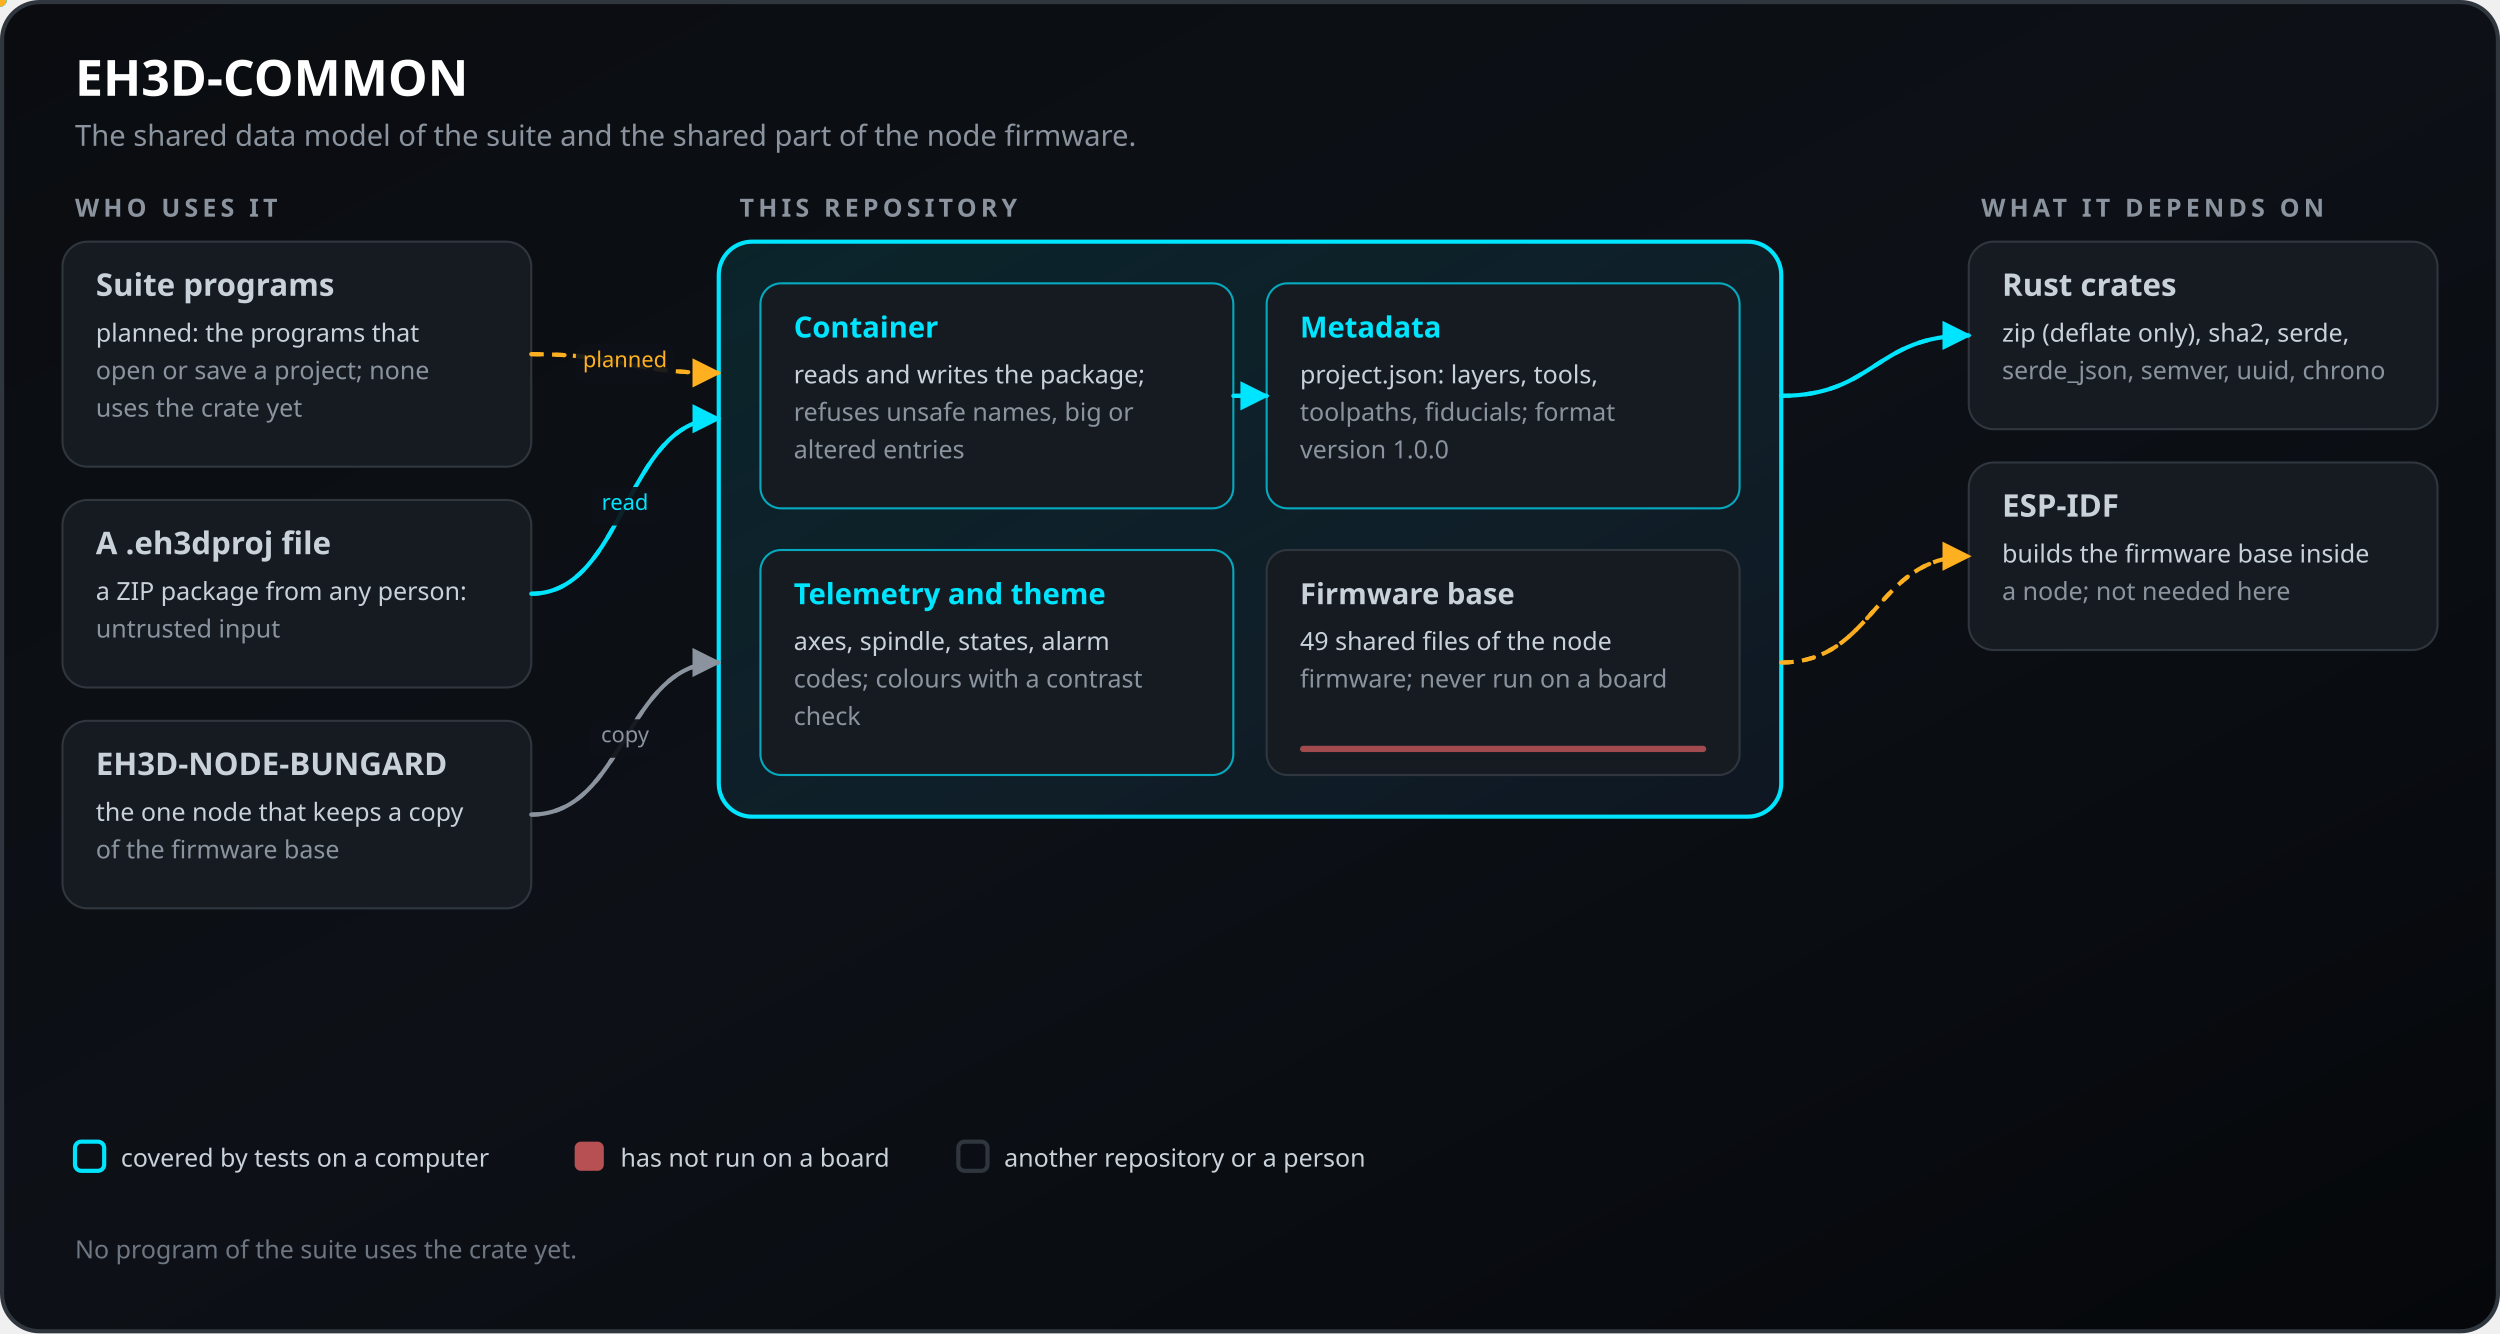
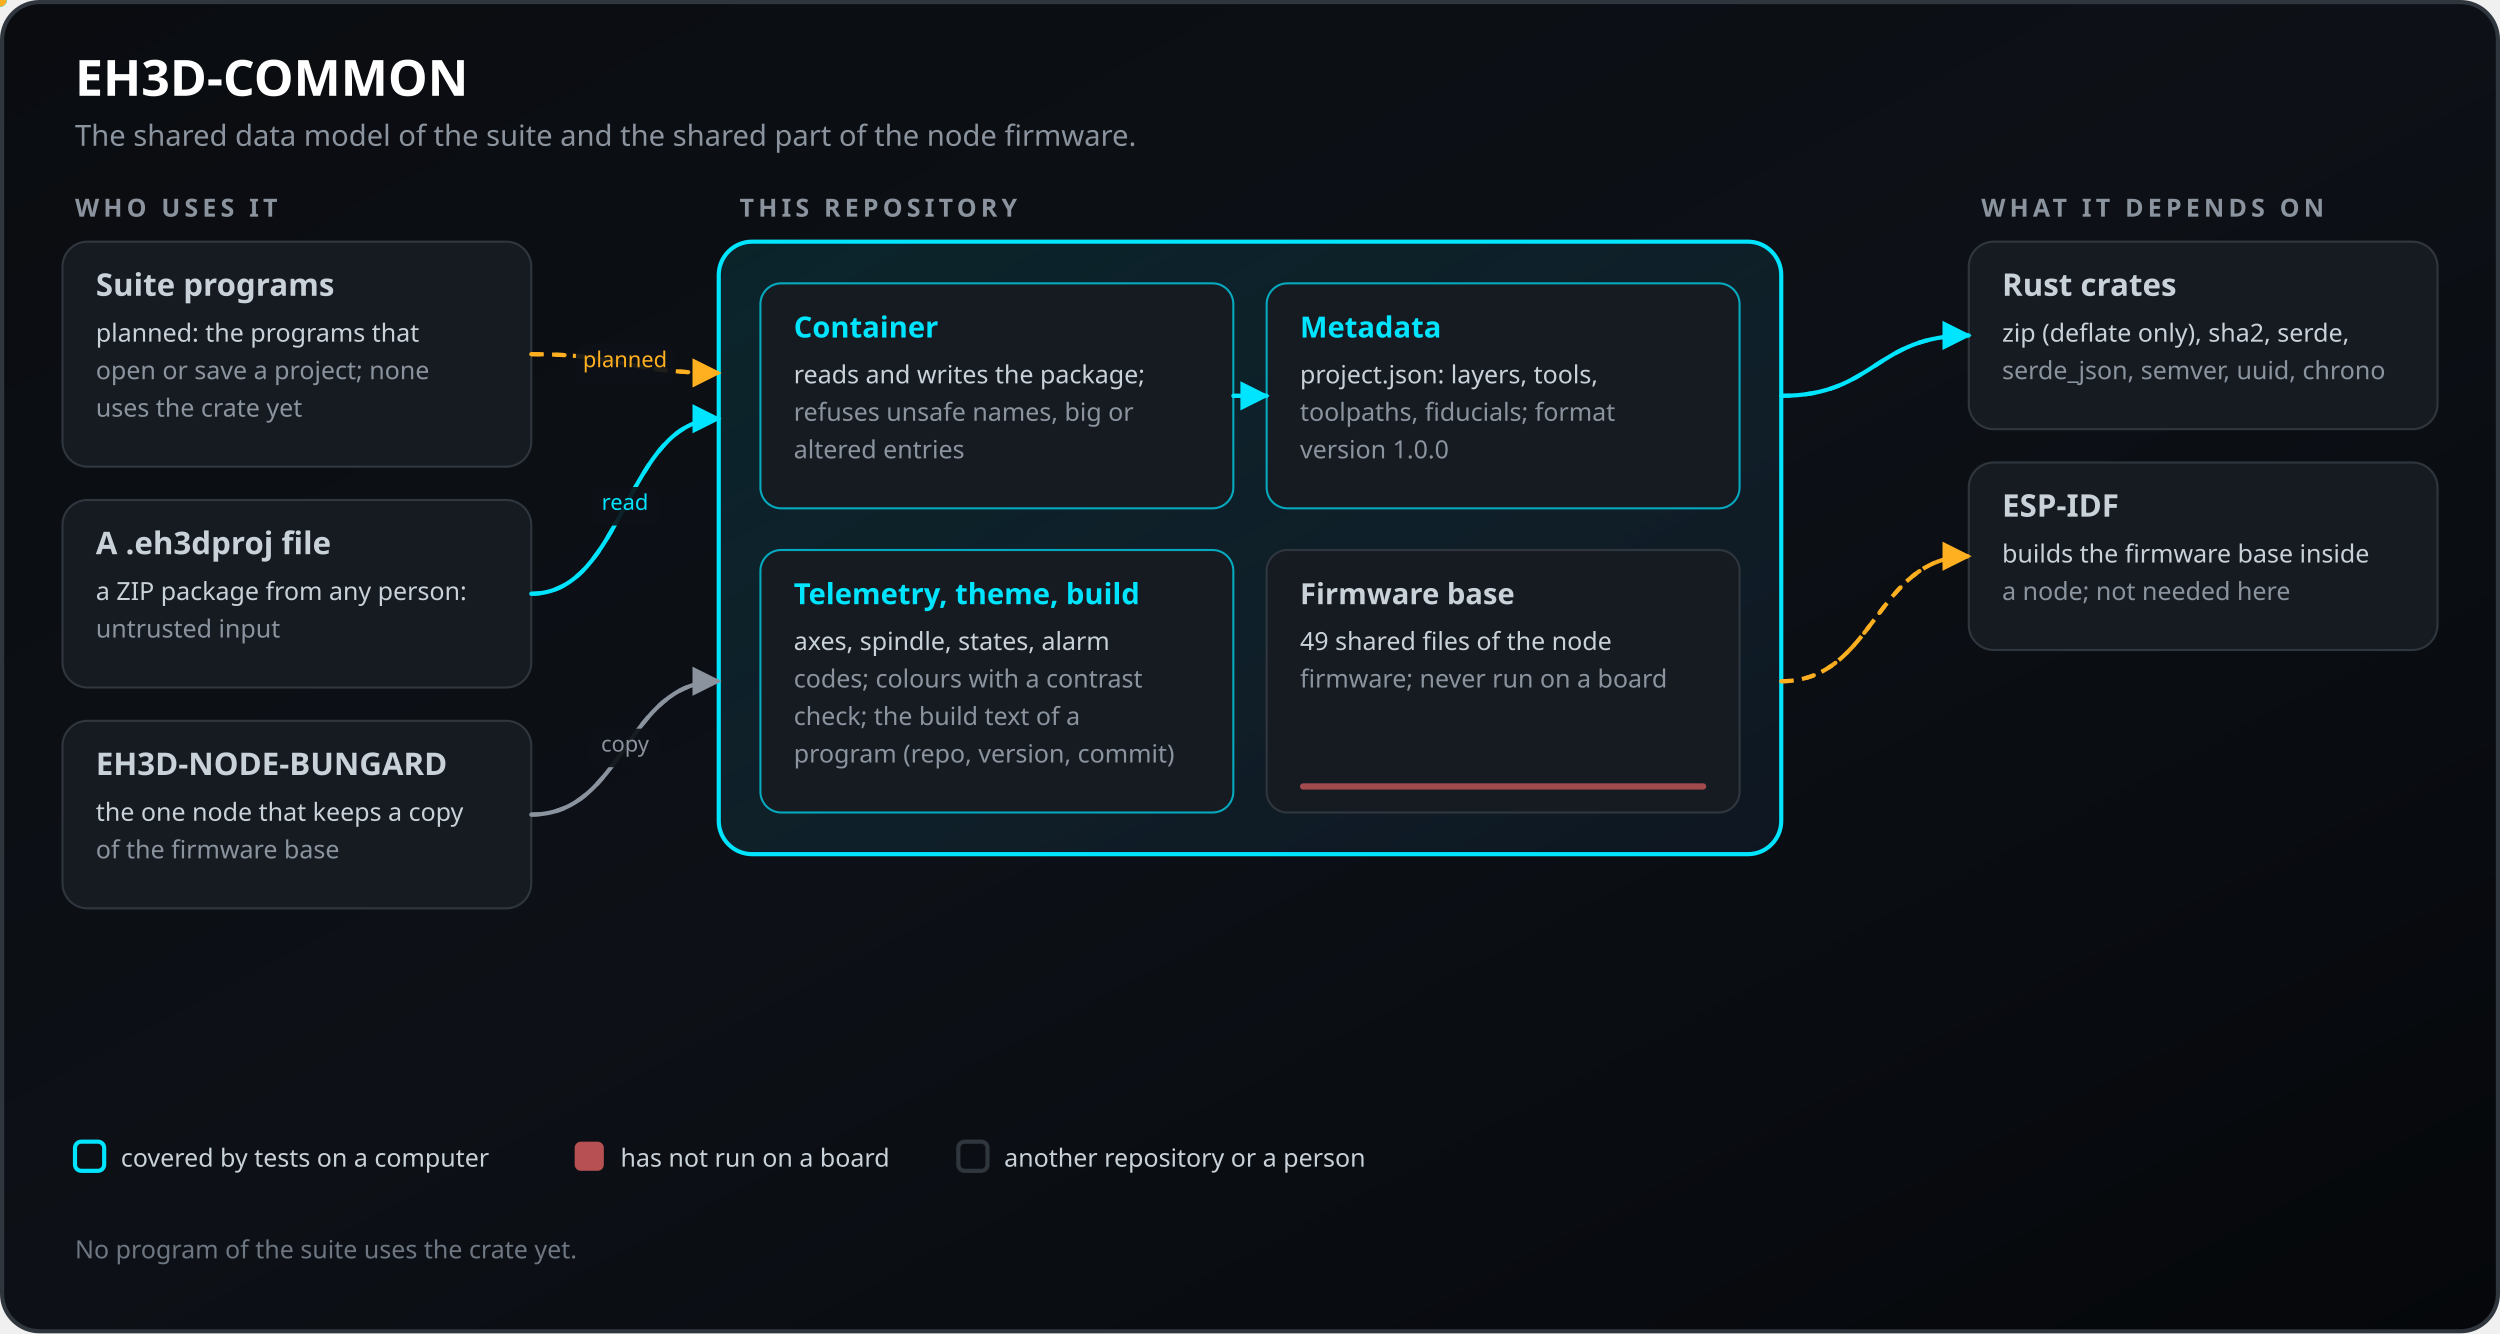
<svg xmlns="http://www.w3.org/2000/svg" viewBox="0 0 1200 640" width="1200" height="640" role="img" aria-labelledby="t d" font-family="'Segoe UI','Noto Sans','Noto Sans CJK SC','Microsoft YaHei','Yu Gothic','Helvetica Neue',Helvetica,Arial,sans-serif">
  <defs>
    <linearGradient id="bg" x1="0" y1="0" x2="1" y2="1">
      <stop offset="0" stop-color="#0A0C10" />
      <stop offset="0.5" stop-color="#0D1117" />
      <stop offset="1" stop-color="#05070A" />
    </linearGradient>
    <linearGradient id="card" x1="0" y1="0" x2="1" y2="1">
      <stop offset="0" stop-color="#121821" />
      <stop offset="1" stop-color="#0B0F15" />
    </linearGradient>
    <linearGradient id="line" x1="0" y1="0" x2="1" y2="0">
      <stop offset="0" stop-color="#00E5FF" />
      <stop offset="1" stop-color="#FF0055" />
    </linearGradient>
    <filter id="glow" x="-50%" y="-50%" width="200%" height="200%">
      <feGaussianBlur stdDeviation="3" result="b" />
      <feMerge>
        <feMergeNode in="b" />
        <feMergeNode in="SourceGraphic" />
      </feMerge>
    </filter>
    <linearGradient id="svc" x1="0" y1="0" x2="1" y2="1">
      <stop offset="0" stop-color="#00E5FF" stop-opacity="0.10" />
      <stop offset="1" stop-color="#4DA3FF" stop-opacity="0.06" />
    </linearGradient>
    <marker id="m00E5FF" viewBox="0 0 10 10" refX="9" refY="5" markerWidth="7" markerHeight="7" orient="auto-start-reverse">
      <path d="M0 0L10 5L0 10z" fill="#00E5FF" />
    </marker>
    <marker id="mC9D1D9" viewBox="0 0 10 10" refX="9" refY="5" markerWidth="7" markerHeight="7" orient="auto-start-reverse">
      <path d="M0 0L10 5L0 10z" fill="#C9D1D9" />
    </marker>
    <marker id="mFFB020" viewBox="0 0 10 10" refX="9" refY="5" markerWidth="7" markerHeight="7" orient="auto-start-reverse">
      <path d="M0 0L10 5L0 10z" fill="#FFB020" />
    </marker>
    <marker id="m30363D" viewBox="0 0 10 10" refX="9" refY="5" markerWidth="7" markerHeight="7" orient="auto-start-reverse">
      <path d="M0 0L10 5L0 10z" fill="#8B949E" />
    </marker>
  </defs>
  <rect x="1" y="1" width="1198" height="638" rx="18" fill="url(#bg)" stroke="#30363D" stroke-width="2" />
  <text x="36" y="46" font-family="'Segoe UI','Noto Sans','Noto Sans CJK SC','Microsoft YaHei','Yu Gothic','Helvetica Neue',Helvetica,Arial,sans-serif" font-size="24" font-weight="700" fill="#FFFFFF" text-anchor="start">EH3D-COMMON</text>
  <text x="36" y="70" font-family="'Segoe UI','Noto Sans','Noto Sans CJK SC','Microsoft YaHei','Yu Gothic','Helvetica Neue',Helvetica,Arial,sans-serif" font-size="14" font-weight="400" fill="#8B949E" text-anchor="start">The shared data model of the suite and the shared part of the node firmware.</text>
  <text x="36" y="104" font-family="'Segoe UI','Noto Sans','Noto Sans CJK SC','Microsoft YaHei','Yu Gothic','Helvetica Neue',Helvetica,Arial,sans-serif" font-size="12" font-weight="700" fill="#8B949E" text-anchor="start" letter-spacing="2">WHO USES IT</text>
  <text x="355" y="104" font-family="'Segoe UI','Noto Sans','Noto Sans CJK SC','Microsoft YaHei','Yu Gothic','Helvetica Neue',Helvetica,Arial,sans-serif" font-size="12" font-weight="700" fill="#8B949E" text-anchor="start" letter-spacing="2">THIS REPOSITORY</text>
  <text x="951" y="104" font-family="'Segoe UI','Noto Sans','Noto Sans CJK SC','Microsoft YaHei','Yu Gothic','Helvetica Neue',Helvetica,Arial,sans-serif" font-size="12" font-weight="700" fill="#8B949E" text-anchor="start" letter-spacing="2">WHAT IT DEPENDS ON</text>
-   <rect x="345" y="116" width="510" height="276" rx="16" fill="url(#svc)" stroke="#00E5FF" stroke-width="2">
+   <rect x="345" y="116" width="510" height="294" rx="16" fill="url(#svc)" stroke="#00E5FF" stroke-width="2">
    <animate attributeName="stroke-opacity" values="0.55;1;0.55" dur="4s" repeatCount="indefinite" />
  </rect>
  <rect x="30" y="116" width="225" height="108" rx="12" fill="#161B22" stroke="#30363D" stroke-width="1" />
  <text x="46" y="142" font-family="'Segoe UI','Noto Sans','Noto Sans CJK SC','Microsoft YaHei','Yu Gothic','Helvetica Neue',Helvetica,Arial,sans-serif" font-size="15" font-weight="700" fill="#C9D1D9" text-anchor="start">Suite programs</text>
  <text x="46" y="164" font-family="'Segoe UI','Noto Sans','Noto Sans CJK SC','Microsoft YaHei','Yu Gothic','Helvetica Neue',Helvetica,Arial,sans-serif" font-size="12" font-weight="400" fill="#C9D1D9" text-anchor="start">planned: the programs that</text>
  <text x="46" y="182" font-family="'Segoe UI','Noto Sans','Noto Sans CJK SC','Microsoft YaHei','Yu Gothic','Helvetica Neue',Helvetica,Arial,sans-serif" font-size="12" font-weight="400" fill="#8B949E" text-anchor="start">open or save a project; none</text>
  <text x="46" y="200" font-family="'Segoe UI','Noto Sans','Noto Sans CJK SC','Microsoft YaHei','Yu Gothic','Helvetica Neue',Helvetica,Arial,sans-serif" font-size="12" font-weight="400" fill="#8B949E" text-anchor="start">uses the crate yet</text>
  <rect x="30" y="240" width="225" height="90" rx="12" fill="#161B22" stroke="#30363D" stroke-width="1" />
  <text x="46" y="266" font-family="'Segoe UI','Noto Sans','Noto Sans CJK SC','Microsoft YaHei','Yu Gothic','Helvetica Neue',Helvetica,Arial,sans-serif" font-size="15" font-weight="700" fill="#C9D1D9" text-anchor="start">A .eh3dproj file</text>
  <text x="46" y="288" font-family="'Segoe UI','Noto Sans','Noto Sans CJK SC','Microsoft YaHei','Yu Gothic','Helvetica Neue',Helvetica,Arial,sans-serif" font-size="12" font-weight="400" fill="#C9D1D9" text-anchor="start">a ZIP package from any person:</text>
  <text x="46" y="306" font-family="'Segoe UI','Noto Sans','Noto Sans CJK SC','Microsoft YaHei','Yu Gothic','Helvetica Neue',Helvetica,Arial,sans-serif" font-size="12" font-weight="400" fill="#8B949E" text-anchor="start">untrusted input</text>
  <rect x="30" y="346" width="225" height="90" rx="12" fill="#161B22" stroke="#30363D" stroke-width="1" />
  <text x="46" y="372" font-family="'Segoe UI','Noto Sans','Noto Sans CJK SC','Microsoft YaHei','Yu Gothic','Helvetica Neue',Helvetica,Arial,sans-serif" font-size="15" font-weight="700" fill="#C9D1D9" text-anchor="start">EH3D-NODE-BUNGARD</text>
  <text x="46" y="394" font-family="'Segoe UI','Noto Sans','Noto Sans CJK SC','Microsoft YaHei','Yu Gothic','Helvetica Neue',Helvetica,Arial,sans-serif" font-size="12" font-weight="400" fill="#C9D1D9" text-anchor="start">the one node that keeps a copy</text>
  <text x="46" y="412" font-family="'Segoe UI','Noto Sans','Noto Sans CJK SC','Microsoft YaHei','Yu Gothic','Helvetica Neue',Helvetica,Arial,sans-serif" font-size="12" font-weight="400" fill="#8B949E" text-anchor="start">of the firmware base</text>
  <rect x="365" y="136" width="227" height="108" rx="10" fill="#161B22" stroke="#00E5FF" stroke-width="1" stroke-opacity="0.7">
    <animate attributeName="stroke-opacity" values="0.45;1;0.45;0.45" keyTimes="0;0.08;0.2;1" dur="6s" begin="0s" repeatCount="indefinite" />
    <animate attributeName="stroke-width" values="1;2.4;1;1" keyTimes="0;0.08;0.2;1" dur="6s" begin="0s" repeatCount="indefinite" />
  </rect>
  <text x="381" y="162" font-family="'Segoe UI','Noto Sans','Noto Sans CJK SC','Microsoft YaHei','Yu Gothic','Helvetica Neue',Helvetica,Arial,sans-serif" font-size="14" font-weight="700" fill="#00E5FF" text-anchor="start">Container</text>
  <text x="381" y="184" font-family="'Segoe UI','Noto Sans','Noto Sans CJK SC','Microsoft YaHei','Yu Gothic','Helvetica Neue',Helvetica,Arial,sans-serif" font-size="12" font-weight="400" fill="#C9D1D9" text-anchor="start">reads and writes the package;</text>
  <text x="381" y="202" font-family="'Segoe UI','Noto Sans','Noto Sans CJK SC','Microsoft YaHei','Yu Gothic','Helvetica Neue',Helvetica,Arial,sans-serif" font-size="12" font-weight="400" fill="#8B949E" text-anchor="start">refuses unsafe names, big or</text>
  <text x="381" y="220" font-family="'Segoe UI','Noto Sans','Noto Sans CJK SC','Microsoft YaHei','Yu Gothic','Helvetica Neue',Helvetica,Arial,sans-serif" font-size="12" font-weight="400" fill="#8B949E" text-anchor="start">altered entries</text>
  <rect x="608" y="136" width="227" height="108" rx="10" fill="#161B22" stroke="#00E5FF" stroke-width="1" stroke-opacity="0.7">
    <animate attributeName="stroke-opacity" values="0.45;1;0.45;0.45" keyTimes="0;0.08;0.2;1" dur="6s" begin="1s" repeatCount="indefinite" />
    <animate attributeName="stroke-width" values="1;2.4;1;1" keyTimes="0;0.08;0.2;1" dur="6s" begin="1s" repeatCount="indefinite" />
  </rect>
  <text x="624" y="162" font-family="'Segoe UI','Noto Sans','Noto Sans CJK SC','Microsoft YaHei','Yu Gothic','Helvetica Neue',Helvetica,Arial,sans-serif" font-size="14" font-weight="700" fill="#00E5FF" text-anchor="start">Metadata</text>
  <text x="624" y="184" font-family="'Segoe UI','Noto Sans','Noto Sans CJK SC','Microsoft YaHei','Yu Gothic','Helvetica Neue',Helvetica,Arial,sans-serif" font-size="12" font-weight="400" fill="#C9D1D9" text-anchor="start">project.json: layers, tools,</text>
  <text x="624" y="202" font-family="'Segoe UI','Noto Sans','Noto Sans CJK SC','Microsoft YaHei','Yu Gothic','Helvetica Neue',Helvetica,Arial,sans-serif" font-size="12" font-weight="400" fill="#8B949E" text-anchor="start">toolpaths, fiducials; format</text>
  <text x="624" y="220" font-family="'Segoe UI','Noto Sans','Noto Sans CJK SC','Microsoft YaHei','Yu Gothic','Helvetica Neue',Helvetica,Arial,sans-serif" font-size="12" font-weight="400" fill="#8B949E" text-anchor="start">version 1.0.0</text>
-   <rect x="365" y="264" width="227" height="108" rx="10" fill="#161B22" stroke="#00E5FF" stroke-width="1" stroke-opacity="0.7">
+   <rect x="365" y="264" width="227" height="126" rx="10" fill="#161B22" stroke="#00E5FF" stroke-width="1" stroke-opacity="0.7">
    <animate attributeName="stroke-opacity" values="0.45;1;0.45;0.45" keyTimes="0;0.08;0.2;1" dur="6s" begin="2s" repeatCount="indefinite" />
    <animate attributeName="stroke-width" values="1;2.4;1;1" keyTimes="0;0.08;0.2;1" dur="6s" begin="2s" repeatCount="indefinite" />
  </rect>
-   <text x="381" y="290" font-family="'Segoe UI','Noto Sans','Noto Sans CJK SC','Microsoft YaHei','Yu Gothic','Helvetica Neue',Helvetica,Arial,sans-serif" font-size="14" font-weight="700" fill="#00E5FF" text-anchor="start">Telemetry and theme</text>
+   <text x="381" y="290" font-family="'Segoe UI','Noto Sans','Noto Sans CJK SC','Microsoft YaHei','Yu Gothic','Helvetica Neue',Helvetica,Arial,sans-serif" font-size="14" font-weight="700" fill="#00E5FF" text-anchor="start">Telemetry, theme, build</text>
  <text x="381" y="312" font-family="'Segoe UI','Noto Sans','Noto Sans CJK SC','Microsoft YaHei','Yu Gothic','Helvetica Neue',Helvetica,Arial,sans-serif" font-size="12" font-weight="400" fill="#C9D1D9" text-anchor="start">axes, spindle, states, alarm</text>
  <text x="381" y="330" font-family="'Segoe UI','Noto Sans','Noto Sans CJK SC','Microsoft YaHei','Yu Gothic','Helvetica Neue',Helvetica,Arial,sans-serif" font-size="12" font-weight="400" fill="#8B949E" text-anchor="start">codes; colours with a contrast</text>
-   <text x="381" y="348" font-family="'Segoe UI','Noto Sans','Noto Sans CJK SC','Microsoft YaHei','Yu Gothic','Helvetica Neue',Helvetica,Arial,sans-serif" font-size="12" font-weight="400" fill="#8B949E" text-anchor="start">check</text>
-   <rect x="608" y="264" width="227" height="108" rx="10" fill="#161B22" stroke="#30363D" stroke-width="1">
+   <text x="381" y="348" font-family="'Segoe UI','Noto Sans','Noto Sans CJK SC','Microsoft YaHei','Yu Gothic','Helvetica Neue',Helvetica,Arial,sans-serif" font-size="12" font-weight="400" fill="#8B949E" text-anchor="start">check; the build text of a</text>
+   <text x="381" y="366" font-family="'Segoe UI','Noto Sans','Noto Sans CJK SC','Microsoft YaHei','Yu Gothic','Helvetica Neue',Helvetica,Arial,sans-serif" font-size="12" font-weight="400" fill="#8B949E" text-anchor="start">program (repo, version, commit)</text>
+   <rect x="608" y="264" width="227" height="126" rx="10" fill="#161B22" stroke="#30363D" stroke-width="1">
    <animate attributeName="stroke-opacity" values="0.45;1;0.45;0.45" keyTimes="0;0.08;0.2;1" dur="6s" begin="3s" repeatCount="indefinite" />
    <animate attributeName="stroke-width" values="1;2.4;1;1" keyTimes="0;0.08;0.2;1" dur="6s" begin="3s" repeatCount="indefinite" />
  </rect>
  <text x="624" y="290" font-family="'Segoe UI','Noto Sans','Noto Sans CJK SC','Microsoft YaHei','Yu Gothic','Helvetica Neue',Helvetica,Arial,sans-serif" font-size="14" font-weight="700" fill="#C9D1D9" text-anchor="start">Firmware base</text>
  <text x="624" y="312" font-family="'Segoe UI','Noto Sans','Noto Sans CJK SC','Microsoft YaHei','Yu Gothic','Helvetica Neue',Helvetica,Arial,sans-serif" font-size="12" font-weight="400" fill="#C9D1D9" text-anchor="start">49 shared files of the node</text>
  <text x="624" y="330" font-family="'Segoe UI','Noto Sans','Noto Sans CJK SC','Microsoft YaHei','Yu Gothic','Helvetica Neue',Helvetica,Arial,sans-serif" font-size="12" font-weight="400" fill="#8B949E" text-anchor="start">firmware; never run on a board</text>
-   <rect x="624" y="358" width="195" height="3" rx="1.5" fill="#FF6B6B" opacity="0.6">
+   <rect x="624" y="376" width="195" height="3" rx="1.5" fill="#FF6B6B" opacity="0.6">
    <animate attributeName="opacity" values="0.25;0.85;0.25" dur="2.8s" repeatCount="indefinite" />
  </rect>
  <rect x="945" y="116" width="225" height="90" rx="12" fill="#161B22" stroke="#30363D" stroke-width="1" />
  <text x="961" y="142" font-family="'Segoe UI','Noto Sans','Noto Sans CJK SC','Microsoft YaHei','Yu Gothic','Helvetica Neue',Helvetica,Arial,sans-serif" font-size="15" font-weight="700" fill="#C9D1D9" text-anchor="start">Rust crates</text>
  <text x="961" y="164" font-family="'Segoe UI','Noto Sans','Noto Sans CJK SC','Microsoft YaHei','Yu Gothic','Helvetica Neue',Helvetica,Arial,sans-serif" font-size="12" font-weight="400" fill="#C9D1D9" text-anchor="start">zip (deflate only), sha2, serde,</text>
  <text x="961" y="182" font-family="'Segoe UI','Noto Sans','Noto Sans CJK SC','Microsoft YaHei','Yu Gothic','Helvetica Neue',Helvetica,Arial,sans-serif" font-size="12" font-weight="400" fill="#8B949E" text-anchor="start">serde_json, semver, uuid, chrono</text>
  <rect x="945" y="222" width="225" height="90" rx="12" fill="#161B22" stroke="#30363D" stroke-width="1" />
  <text x="961" y="248" font-family="'Segoe UI','Noto Sans','Noto Sans CJK SC','Microsoft YaHei','Yu Gothic','Helvetica Neue',Helvetica,Arial,sans-serif" font-size="15" font-weight="700" fill="#C9D1D9" text-anchor="start">ESP-IDF</text>
  <text x="961" y="270" font-family="'Segoe UI','Noto Sans','Noto Sans CJK SC','Microsoft YaHei','Yu Gothic','Helvetica Neue',Helvetica,Arial,sans-serif" font-size="12" font-weight="400" fill="#C9D1D9" text-anchor="start">builds the firmware base inside</text>
  <text x="961" y="288" font-family="'Segoe UI','Noto Sans','Noto Sans CJK SC','Microsoft YaHei','Yu Gothic','Helvetica Neue',Helvetica,Arial,sans-serif" font-size="12" font-weight="400" fill="#8B949E" text-anchor="start">a node; not needed here</text>
  <path id="p0" d="M255 170 C300 170 300 179 345 179" stroke="#FFB020" stroke-width="2" fill="none" stroke-dasharray="6 4" marker-end="url(#mFFB020)" />
  <path d="M255 170 C300 170 300 179 345 179" stroke="#FFB020" stroke-width="2" fill="none" stroke-linecap="round" stroke-dasharray="4 8" opacity="0.95">
    <animate attributeName="stroke-dashoffset" from="0" to="-24" dur="1.2s" repeatCount="indefinite" />
  </path>
  <circle r="3.2" fill="#FFB020">
    <animateMotion dur="1.8s" begin="0.00s" repeatCount="indefinite">
      <mpath href="#p0" />
    </animateMotion>
    <animate attributeName="opacity" values="0;1;1;0" keyTimes="0;0.15;0.85;1" dur="1.8s" begin="0.00s" repeatCount="indefinite" />
  </circle>
  <path id="p1" d="M255 285 C300 285 300 201 345 201" stroke="#00E5FF" stroke-width="2" fill="none" marker-end="url(#m00E5FF)" />
  <path d="M255 285 C300 285 300 201 345 201" stroke="#00E5FF" stroke-width="2" fill="none" stroke-linecap="round" stroke-dasharray="4 8" opacity="0.95">
    <animate attributeName="stroke-dashoffset" from="0" to="-24" dur="1.2s" repeatCount="indefinite" />
  </path>
  <circle r="3.2" fill="#00E5FF">
    <animateMotion dur="1.8s" begin="0.35s" repeatCount="indefinite">
      <mpath href="#p1" />
    </animateMotion>
    <animate attributeName="opacity" values="0;1;1;0" keyTimes="0;0.15;0.85;1" dur="1.8s" begin="0.35s" repeatCount="indefinite" />
  </circle>
-   <path id="p2" d="M255 391 C300 391 300 318 345 318" stroke="#8B949E" stroke-width="2" fill="none" marker-end="url(#m30363D)" />
-   <path d="M255 391 C300 391 300 318 345 318" stroke="#8B949E" stroke-width="2" fill="none" stroke-linecap="round" stroke-dasharray="4 8" opacity="0.95">
+   <path id="p2" d="M255 391 C300 391 300 327 345 327" stroke="#8B949E" stroke-width="2" fill="none" marker-end="url(#m30363D)" />
+   <path d="M255 391 C300 391 300 327 345 327" stroke="#8B949E" stroke-width="2" fill="none" stroke-linecap="round" stroke-dasharray="4 8" opacity="0.95">
    <animate attributeName="stroke-dashoffset" from="0" to="-24" dur="1.2s" repeatCount="indefinite" />
  </path>
  <circle r="3.2" fill="#8B949E">
    <animateMotion dur="1.8s" begin="0.70s" repeatCount="indefinite">
      <mpath href="#p2" />
    </animateMotion>
    <animate attributeName="opacity" values="0;1;1;0" keyTimes="0;0.15;0.85;1" dur="1.8s" begin="0.70s" repeatCount="indefinite" />
  </circle>
  <path id="p3" d="M592 190 H608" stroke="#00E5FF" stroke-width="2" fill="none" marker-end="url(#m00E5FF)" />
  <path d="M592 190 H608" stroke="#00E5FF" stroke-width="2" fill="none" stroke-linecap="round" stroke-dasharray="4 8" opacity="0.95">
    <animate attributeName="stroke-dashoffset" from="0" to="-24" dur="1.2s" repeatCount="indefinite" />
  </path>
  <circle r="3.2" fill="#00E5FF">
    <animateMotion dur="1.8s" begin="1.05s" repeatCount="indefinite">
      <mpath href="#p3" />
    </animateMotion>
    <animate attributeName="opacity" values="0;1;1;0" keyTimes="0;0.15;0.85;1" dur="1.8s" begin="1.05s" repeatCount="indefinite" />
  </circle>
  <path id="p4" d="M855 190 C900 190 900 161 945 161" stroke="#00E5FF" stroke-width="2" fill="none" marker-end="url(#m00E5FF)" />
  <path d="M855 190 C900 190 900 161 945 161" stroke="#00E5FF" stroke-width="2" fill="none" stroke-linecap="round" stroke-dasharray="4 8" opacity="0.95">
    <animate attributeName="stroke-dashoffset" from="0" to="-24" dur="1.2s" repeatCount="indefinite" />
  </path>
  <circle r="3.2" fill="#00E5FF">
    <animateMotion dur="1.8s" begin="1.40s" repeatCount="indefinite">
      <mpath href="#p4" />
    </animateMotion>
    <animate attributeName="opacity" values="0;1;1;0" keyTimes="0;0.15;0.85;1" dur="1.8s" begin="1.40s" repeatCount="indefinite" />
  </circle>
-   <path id="p5" d="M855 318 C900 318 900 267 945 267" stroke="#FFB020" stroke-width="2" fill="none" stroke-dasharray="6 4" marker-end="url(#mFFB020)" />
-   <path d="M855 318 C900 318 900 267 945 267" stroke="#FFB020" stroke-width="2" fill="none" stroke-linecap="round" stroke-dasharray="4 8" opacity="0.95">
+   <path id="p5" d="M855 327 C900 327 900 267 945 267" stroke="#FFB020" stroke-width="2" fill="none" stroke-dasharray="6 4" marker-end="url(#mFFB020)" />
+   <path d="M855 327 C900 327 900 267 945 267" stroke="#FFB020" stroke-width="2" fill="none" stroke-linecap="round" stroke-dasharray="4 8" opacity="0.95">
    <animate attributeName="stroke-dashoffset" from="0" to="-24" dur="1.2s" repeatCount="indefinite" />
  </path>
  <circle r="3.2" fill="#FFB020">
    <animateMotion dur="1.8s" begin="1.75s" repeatCount="indefinite">
      <mpath href="#p5" />
    </animateMotion>
    <animate attributeName="opacity" values="0;1;1;0" keyTimes="0;0.15;0.85;1" dur="1.8s" begin="1.75s" repeatCount="indefinite" />
  </circle>
  <rect x="276.415" y="165.25" width="47.17" height="18.5" rx="4" fill="#0D1117" opacity="0.92" />
  <text x="300" y="176.25" font-family="'Segoe UI','Noto Sans','Noto Sans CJK SC','Microsoft YaHei','Yu Gothic','Helvetica Neue',Helvetica,Arial,sans-serif" font-size="10.5" font-weight="400" fill="#FFB020" text-anchor="middle">planned</text>
  <rect x="283.66" y="233.75" width="32.68" height="18.5" rx="4" fill="#0D1117" opacity="0.92" />
  <text x="300" y="244.75" font-family="'Segoe UI','Noto Sans','Noto Sans CJK SC','Microsoft YaHei','Yu Gothic','Helvetica Neue',Helvetica,Arial,sans-serif" font-size="10.5" font-weight="400" fill="#00E5FF" text-anchor="middle">read</text>
-   <rect x="283.66" y="345.25" width="32.68" height="18.5" rx="4" fill="#0D1117" opacity="0.92" />
-   <text x="300" y="356.25" font-family="'Segoe UI','Noto Sans','Noto Sans CJK SC','Microsoft YaHei','Yu Gothic','Helvetica Neue',Helvetica,Arial,sans-serif" font-size="10.5" font-weight="400" fill="#8B949E" text-anchor="middle">copy</text>
+   <rect x="283.66" y="349.75" width="32.68" height="18.5" rx="4" fill="#0D1117" opacity="0.92" />
+   <text x="300" y="360.75" font-family="'Segoe UI','Noto Sans','Noto Sans CJK SC','Microsoft YaHei','Yu Gothic','Helvetica Neue',Helvetica,Arial,sans-serif" font-size="10.5" font-weight="400" fill="#8B949E" text-anchor="middle">copy</text>
  <rect x="36" y="548" width="14" height="14" rx="3" fill="none" stroke="#00E5FF" stroke-width="2" />
  <text x="58" y="560" font-family="'Segoe UI','Noto Sans','Noto Sans CJK SC','Microsoft YaHei','Yu Gothic','Helvetica Neue',Helvetica,Arial,sans-serif" font-size="12" font-weight="400" fill="#C9D1D9" text-anchor="start">covered by tests on a computer</text>
  <rect x="275.84" y="548" width="14" height="14" rx="3" fill="#FF6B6B" opacity="0.7" />
  <text x="297.84" y="560" font-family="'Segoe UI','Noto Sans','Noto Sans CJK SC','Microsoft YaHei','Yu Gothic','Helvetica Neue',Helvetica,Arial,sans-serif" font-size="12" font-weight="400" fill="#C9D1D9" text-anchor="start">has not run on a board</text>
  <rect x="460.0" y="548" width="14" height="14" rx="3" fill="none" stroke="#30363D" stroke-width="2" />
  <text x="482" y="560" font-family="'Segoe UI','Noto Sans','Noto Sans CJK SC','Microsoft YaHei','Yu Gothic','Helvetica Neue',Helvetica,Arial,sans-serif" font-size="12" font-weight="400" fill="#C9D1D9" text-anchor="start">another repository or a person</text>
  <text x="36" y="604" font-family="'Segoe UI','Noto Sans','Noto Sans CJK SC','Microsoft YaHei','Yu Gothic','Helvetica Neue',Helvetica,Arial,sans-serif" font-size="12" font-weight="400" fill="#6E7681" text-anchor="start">No program of the suite uses the crate yet.</text>
</svg>
